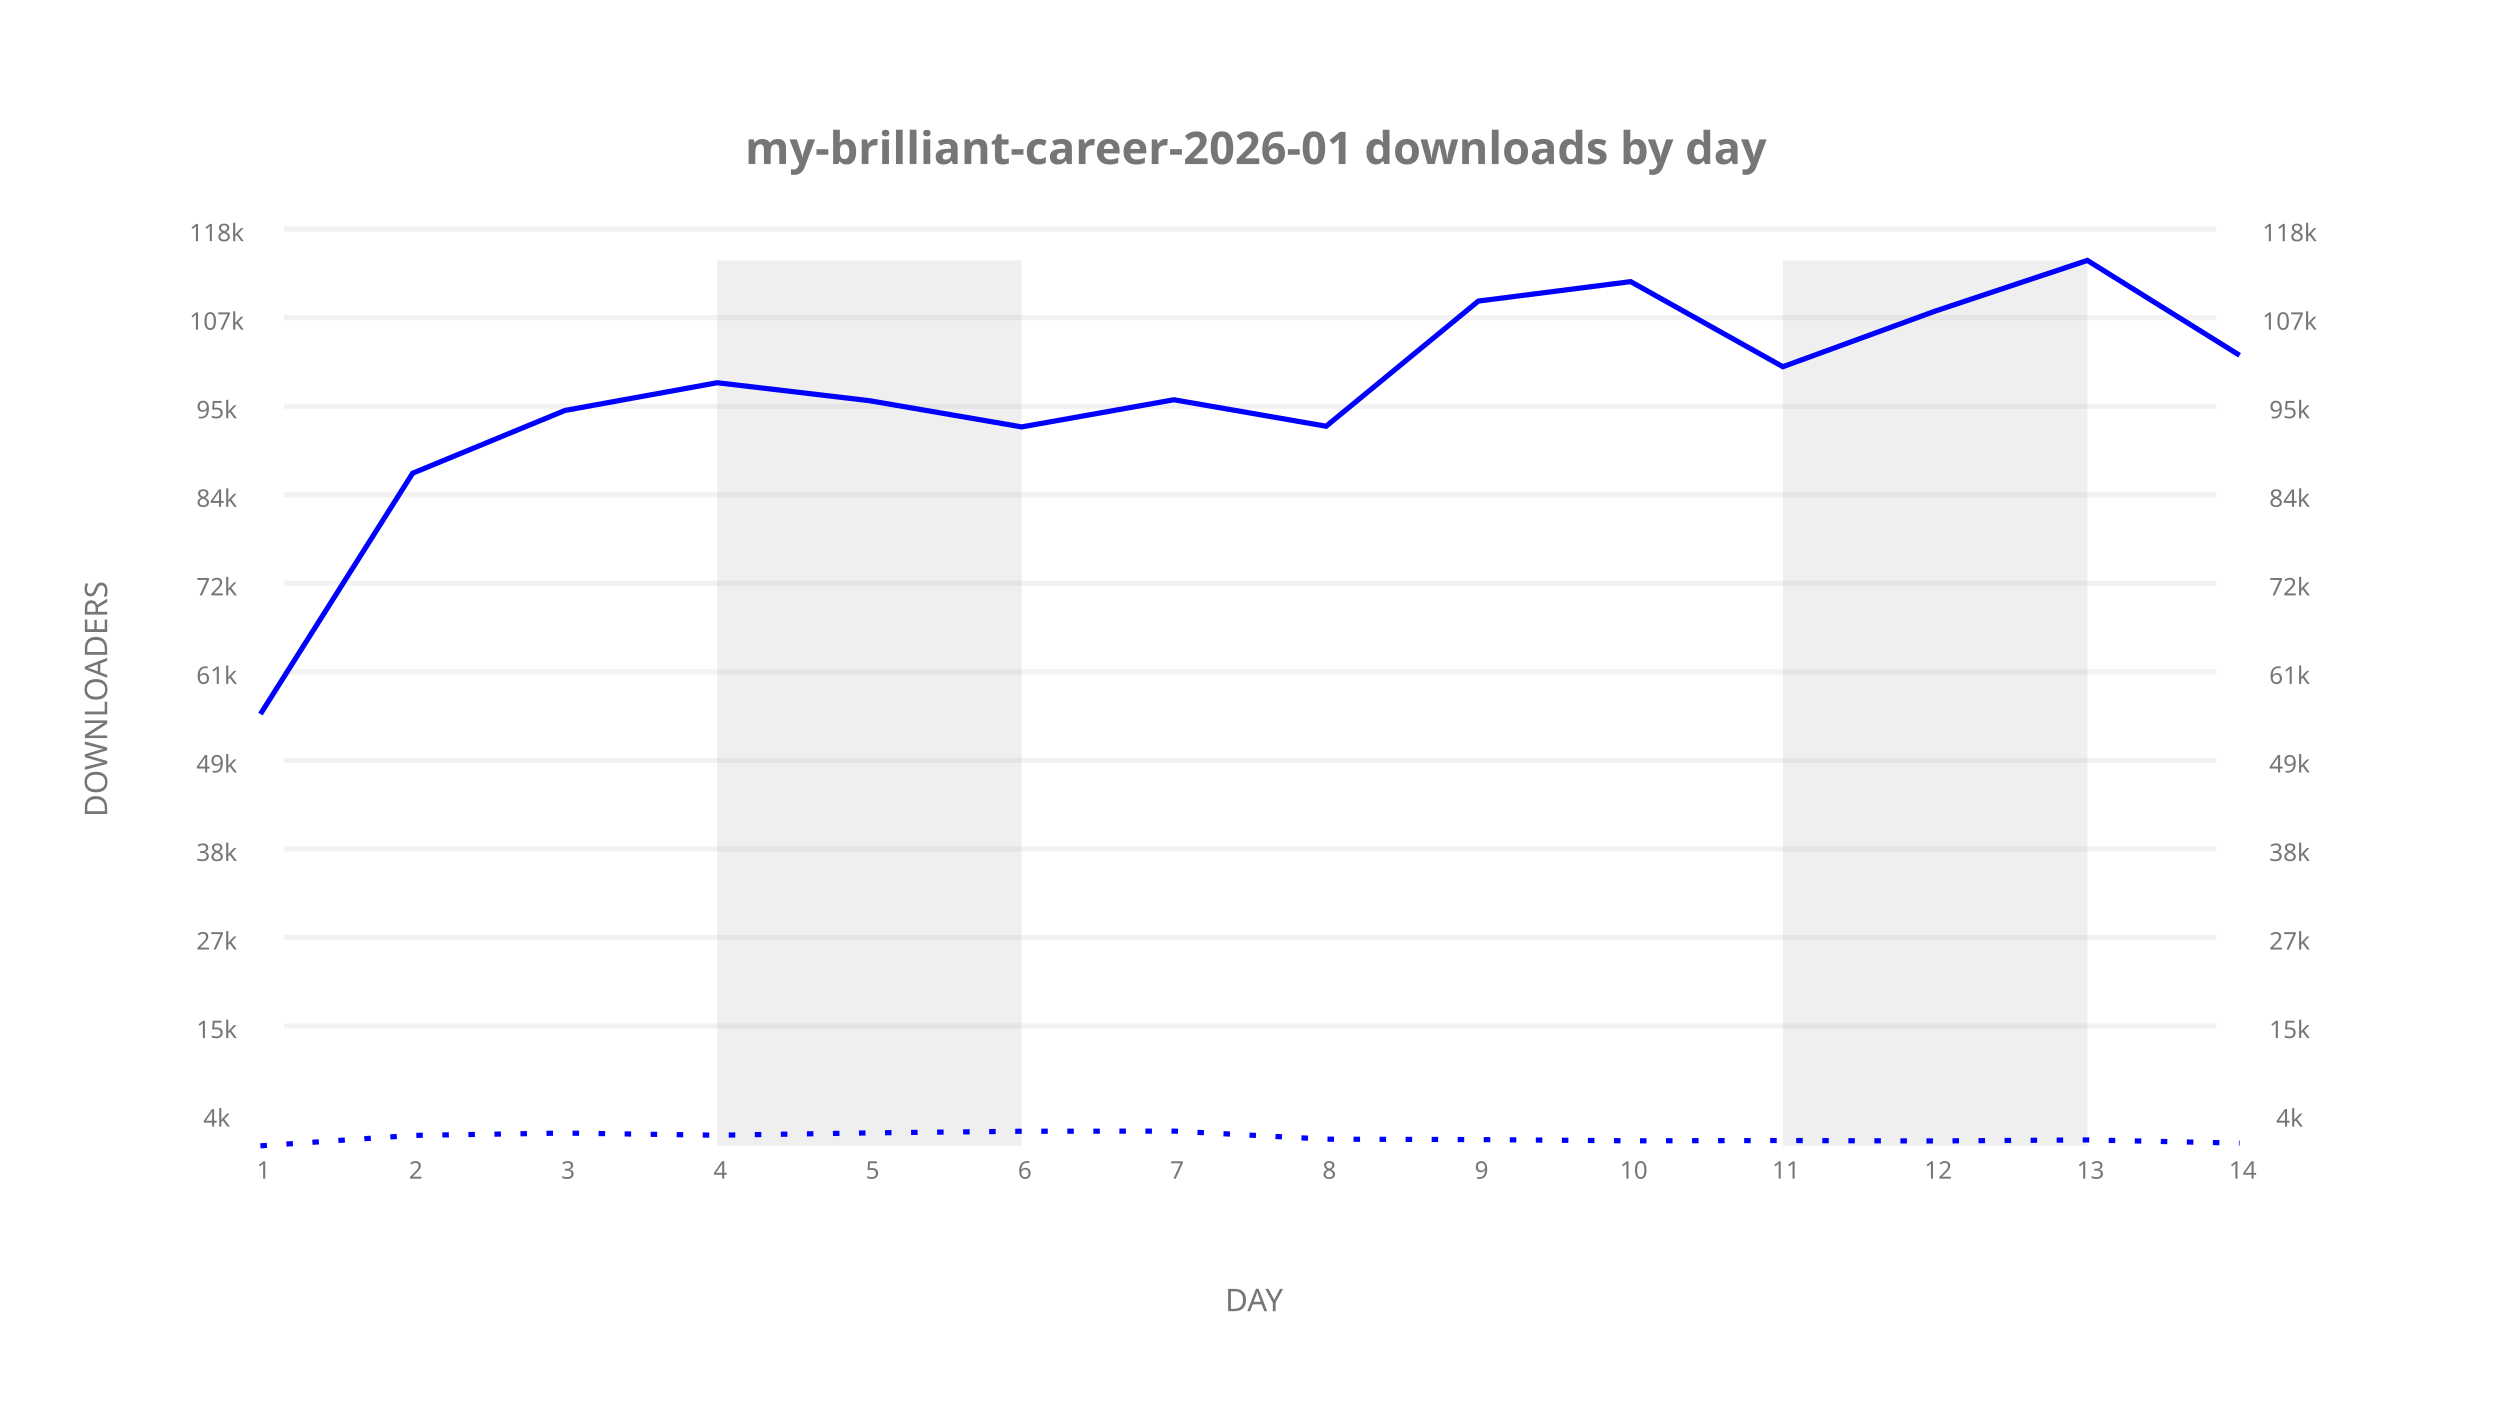
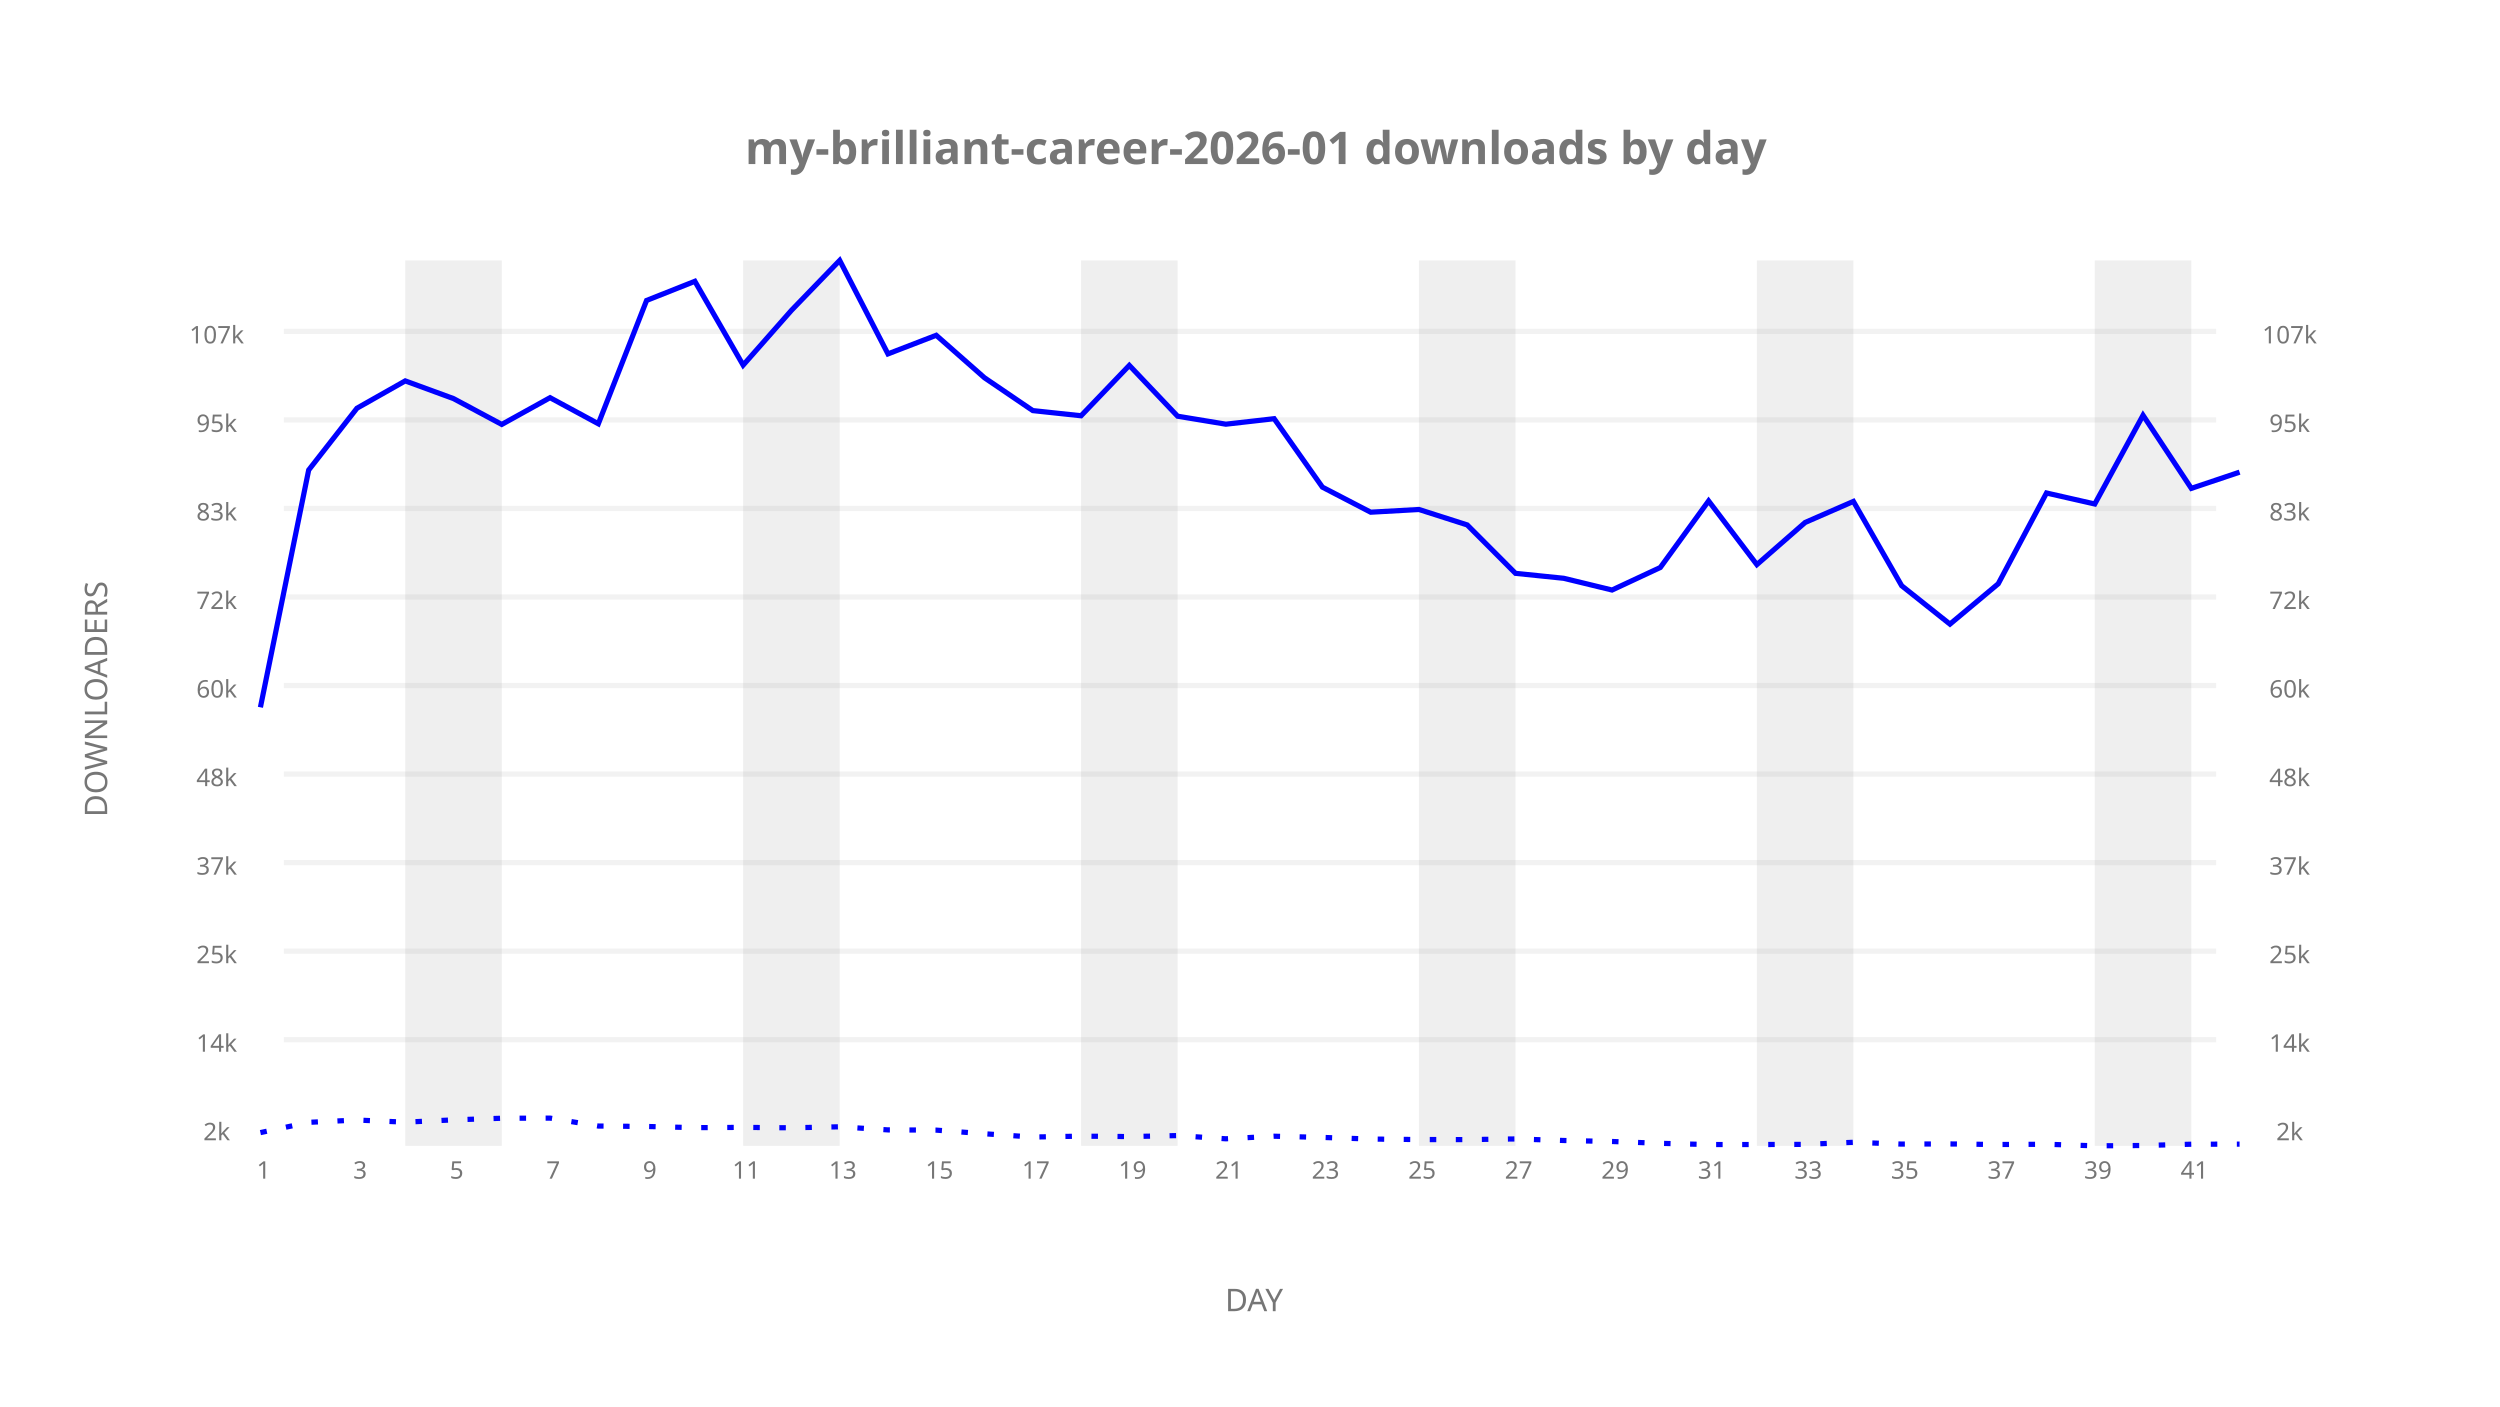
<svg xmlns="http://www.w3.org/2000/svg" xml:space="preserve" id="my-brilliant-career-2026-01-downloads-by-day-day" x="0px" y="0px" width="1920px" height="1080px" viewBox="0 0 1920 1080" enable-background="new 0 0 1920 1080" role="img">
  <g id="annotations">
    <text x="960" y="126" font-family="Atkinson Hyperlegible" font-size="26pt" text-anchor="middle" text-align="center" font-weight="600" font-style="normal" style="fill:rgb(118,118,118); fill-opacity:1; stroke:rgb(118,118,118); stroke-opacity:0; stroke-width:0.5"> my-brilliant-career-2026-01 downloads by day</text>
    <g id="axes-lines">
      <text x="960" y="1007" font-family="Atkinson Hyperlegible" font-size="18pt" text-anchor="middle" text-align="center" font-weight="500" font-style="normal" style="fill:rgb(118,118,118); fill-opacity:1; stroke:rgb(118,118,118); stroke-opacity:0; stroke-width:0.5"> DAY</text>
      <text x="73" y="540" font-family="Atkinson Hyperlegible" font-size="18pt" text-anchor="middle" text-align="center" dominant-baseline="central" font-weight="500" font-style="normal" style="fill:rgb(118,118,118); fill-opacity:1; stroke:rgb(118,118,118); stroke-opacity:0; stroke-width:0.5" transform="rotate(-90,73,540)"> DOWNLOADERS</text>
    </g>
    <g id="tic-y-label-lines">
-       <line x1="218" y1="788.002" x2="1702" y2="788.002" style="fill:rgb(0,0,255); fill-opacity:0; stroke:rgb(242,242,242); stroke-opacity:1; stroke-width:4" />
-       <line x1="218" y1="720.002" x2="1702" y2="720.002" style="fill:rgb(0,0,255); fill-opacity:0; stroke:rgb(242,242,242); stroke-opacity:1; stroke-width:4" />
-       <line x1="218" y1="652.002" x2="1702" y2="652.002" style="fill:rgb(0,0,255); fill-opacity:0; stroke:rgb(242,242,242); stroke-opacity:1; stroke-width:4" />
-       <line x1="218" y1="584.002" x2="1702" y2="584.002" style="fill:rgb(0,0,255); fill-opacity:0; stroke:rgb(242,242,242); stroke-opacity:1; stroke-width:4" />
-       <line x1="218" y1="516.002" x2="1702" y2="516.002" style="fill:rgb(0,0,255); fill-opacity:0; stroke:rgb(242,242,242); stroke-opacity:1; stroke-width:4" />
-       <line x1="218" y1="448.002" x2="1702" y2="448.002" style="fill:rgb(0,0,255); fill-opacity:0; stroke:rgb(242,242,242); stroke-opacity:1; stroke-width:4" />
-       <line x1="218" y1="380.002" x2="1702" y2="380.002" style="fill:rgb(0,0,255); fill-opacity:0; stroke:rgb(242,242,242); stroke-opacity:1; stroke-width:4" />
-       <line x1="218" y1="312.002" x2="1702" y2="312.002" style="fill:rgb(0,0,255); fill-opacity:0; stroke:rgb(242,242,242); stroke-opacity:1; stroke-width:4" />
-       <line x1="218" y1="244.002" x2="1702" y2="244.002" style="fill:rgb(0,0,255); fill-opacity:0; stroke:rgb(242,242,242); stroke-opacity:1; stroke-width:4" />
-       <line x1="218" y1="176.002" x2="1702" y2="176.002" style="fill:rgb(0,0,255); fill-opacity:0; stroke:rgb(242,242,242); stroke-opacity:1; stroke-width:4" />
+       <line x1="218" y1="798.486" x2="1702" y2="798.486" style="fill:rgb(0,0,255); fill-opacity:0; stroke:rgb(242,242,242); stroke-opacity:1; stroke-width:4" />
+       <line x1="218" y1="730.486" x2="1702" y2="730.486" style="fill:rgb(0,0,255); fill-opacity:0; stroke:rgb(242,242,242); stroke-opacity:1; stroke-width:4" />
+       <line x1="218" y1="662.486" x2="1702" y2="662.486" style="fill:rgb(0,0,255); fill-opacity:0; stroke:rgb(242,242,242); stroke-opacity:1; stroke-width:4" />
+       <line x1="218" y1="594.486" x2="1702" y2="594.486" style="fill:rgb(0,0,255); fill-opacity:0; stroke:rgb(242,242,242); stroke-opacity:1; stroke-width:4" />
+       <line x1="218" y1="526.486" x2="1702" y2="526.486" style="fill:rgb(0,0,255); fill-opacity:0; stroke:rgb(242,242,242); stroke-opacity:1; stroke-width:4" />
+       <line x1="218" y1="458.486" x2="1702" y2="458.486" style="fill:rgb(0,0,255); fill-opacity:0; stroke:rgb(242,242,242); stroke-opacity:1; stroke-width:4" />
+       <line x1="218" y1="390.486" x2="1702" y2="390.486" style="fill:rgb(0,0,255); fill-opacity:0; stroke:rgb(242,242,242); stroke-opacity:1; stroke-width:4" />
+       <line x1="218" y1="322.486" x2="1702" y2="322.486" style="fill:rgb(0,0,255); fill-opacity:0; stroke:rgb(242,242,242); stroke-opacity:1; stroke-width:4" />
+       <line x1="218" y1="254.486" x2="1702" y2="254.486" style="fill:rgb(0,0,255); fill-opacity:0; stroke:rgb(242,242,242); stroke-opacity:1; stroke-width:4" />
    </g>
    <g id="tic-x-labels">
      <text x="200" y="898" font-family="Atkinson Hyperlegible" font-size="14pt" text-anchor="middle" text-align="center" dominant-baseline="central" font-weight="400" font-style="normal" style="fill:rgb(118,118,118); fill-opacity:1; stroke:rgb(118,118,118); stroke-opacity:0; stroke-width:0.5"> 1</text>
-       <text x="316.923" y="898" font-family="Atkinson Hyperlegible" font-size="14pt" text-anchor="middle" text-align="center" dominant-baseline="central" font-weight="400" font-style="normal" style="fill:rgb(118,118,118); fill-opacity:1; stroke:rgb(118,118,118); stroke-opacity:0; stroke-width:0.5"> 2</text>
-       <text x="433.846" y="898" font-family="Atkinson Hyperlegible" font-size="14pt" text-anchor="middle" text-align="center" dominant-baseline="central" font-weight="400" font-style="normal" style="fill:rgb(118,118,118); fill-opacity:1; stroke:rgb(118,118,118); stroke-opacity:0; stroke-width:0.5"> 3</text>
-       <text x="550.769" y="898" font-family="Atkinson Hyperlegible" font-size="14pt" text-anchor="middle" text-align="center" dominant-baseline="central" font-weight="400" font-style="normal" style="fill:rgb(118,118,118); fill-opacity:1; stroke:rgb(118,118,118); stroke-opacity:0; stroke-width:0.5"> 4</text>
-       <text x="667.692" y="898" font-family="Atkinson Hyperlegible" font-size="14pt" text-anchor="middle" text-align="center" dominant-baseline="central" font-weight="400" font-style="normal" style="fill:rgb(118,118,118); fill-opacity:1; stroke:rgb(118,118,118); stroke-opacity:0; stroke-width:0.5"> 5</text>
-       <text x="784.615" y="898" font-family="Atkinson Hyperlegible" font-size="14pt" text-anchor="middle" text-align="center" dominant-baseline="central" font-weight="400" font-style="normal" style="fill:rgb(118,118,118); fill-opacity:1; stroke:rgb(118,118,118); stroke-opacity:0; stroke-width:0.5"> 6</text>
-       <text x="901.538" y="898" font-family="Atkinson Hyperlegible" font-size="14pt" text-anchor="middle" text-align="center" dominant-baseline="central" font-weight="400" font-style="normal" style="fill:rgb(118,118,118); fill-opacity:1; stroke:rgb(118,118,118); stroke-opacity:0; stroke-width:0.5"> 7</text>
-       <text x="1018.462" y="898" font-family="Atkinson Hyperlegible" font-size="14pt" text-anchor="middle" text-align="center" dominant-baseline="central" font-weight="400" font-style="normal" style="fill:rgb(118,118,118); fill-opacity:1; stroke:rgb(118,118,118); stroke-opacity:0; stroke-width:0.5"> 8</text>
-       <text x="1135.385" y="898" font-family="Atkinson Hyperlegible" font-size="14pt" text-anchor="middle" text-align="center" dominant-baseline="central" font-weight="400" font-style="normal" style="fill:rgb(118,118,118); fill-opacity:1; stroke:rgb(118,118,118); stroke-opacity:0; stroke-width:0.5"> 9</text>
-       <text x="1252.308" y="898" font-family="Atkinson Hyperlegible" font-size="14pt" text-anchor="middle" text-align="center" dominant-baseline="central" font-weight="400" font-style="normal" style="fill:rgb(118,118,118); fill-opacity:1; stroke:rgb(118,118,118); stroke-opacity:0; stroke-width:0.5"> 10</text>
-       <text x="1369.231" y="898" font-family="Atkinson Hyperlegible" font-size="14pt" text-anchor="middle" text-align="center" dominant-baseline="central" font-weight="400" font-style="normal" style="fill:rgb(118,118,118); fill-opacity:1; stroke:rgb(118,118,118); stroke-opacity:0; stroke-width:0.5"> 11</text>
-       <text x="1486.154" y="898" font-family="Atkinson Hyperlegible" font-size="14pt" text-anchor="middle" text-align="center" dominant-baseline="central" font-weight="400" font-style="normal" style="fill:rgb(118,118,118); fill-opacity:1; stroke:rgb(118,118,118); stroke-opacity:0; stroke-width:0.5"> 12</text>
-       <text x="1603.077" y="898" font-family="Atkinson Hyperlegible" font-size="14pt" text-anchor="middle" text-align="center" dominant-baseline="central" font-weight="400" font-style="normal" style="fill:rgb(118,118,118); fill-opacity:1; stroke:rgb(118,118,118); stroke-opacity:0; stroke-width:0.5"> 13</text>
-       <text x="1720" y="898" font-family="Atkinson Hyperlegible" font-size="14pt" text-anchor="middle" text-align="center" dominant-baseline="central" font-weight="400" font-style="normal" style="fill:rgb(118,118,118); fill-opacity:1; stroke:rgb(118,118,118); stroke-opacity:0; stroke-width:0.5"> 14</text>
+       <text x="274.146" y="898" font-family="Atkinson Hyperlegible" font-size="14pt" text-anchor="middle" text-align="center" dominant-baseline="central" font-weight="400" font-style="normal" style="fill:rgb(118,118,118); fill-opacity:1; stroke:rgb(118,118,118); stroke-opacity:0; stroke-width:0.5"> 3</text>
+       <text x="348.293" y="898" font-family="Atkinson Hyperlegible" font-size="14pt" text-anchor="middle" text-align="center" dominant-baseline="central" font-weight="400" font-style="normal" style="fill:rgb(118,118,118); fill-opacity:1; stroke:rgb(118,118,118); stroke-opacity:0; stroke-width:0.5"> 5</text>
+       <text x="422.439" y="898" font-family="Atkinson Hyperlegible" font-size="14pt" text-anchor="middle" text-align="center" dominant-baseline="central" font-weight="400" font-style="normal" style="fill:rgb(118,118,118); fill-opacity:1; stroke:rgb(118,118,118); stroke-opacity:0; stroke-width:0.5"> 7</text>
+       <text x="496.585" y="898" font-family="Atkinson Hyperlegible" font-size="14pt" text-anchor="middle" text-align="center" dominant-baseline="central" font-weight="400" font-style="normal" style="fill:rgb(118,118,118); fill-opacity:1; stroke:rgb(118,118,118); stroke-opacity:0; stroke-width:0.5"> 9</text>
+       <text x="570.732" y="898" font-family="Atkinson Hyperlegible" font-size="14pt" text-anchor="middle" text-align="center" dominant-baseline="central" font-weight="400" font-style="normal" style="fill:rgb(118,118,118); fill-opacity:1; stroke:rgb(118,118,118); stroke-opacity:0; stroke-width:0.5"> 11</text>
+       <text x="644.878" y="898" font-family="Atkinson Hyperlegible" font-size="14pt" text-anchor="middle" text-align="center" dominant-baseline="central" font-weight="400" font-style="normal" style="fill:rgb(118,118,118); fill-opacity:1; stroke:rgb(118,118,118); stroke-opacity:0; stroke-width:0.5"> 13</text>
+       <text x="719.024" y="898" font-family="Atkinson Hyperlegible" font-size="14pt" text-anchor="middle" text-align="center" dominant-baseline="central" font-weight="400" font-style="normal" style="fill:rgb(118,118,118); fill-opacity:1; stroke:rgb(118,118,118); stroke-opacity:0; stroke-width:0.5"> 15</text>
+       <text x="793.171" y="898" font-family="Atkinson Hyperlegible" font-size="14pt" text-anchor="middle" text-align="center" dominant-baseline="central" font-weight="400" font-style="normal" style="fill:rgb(118,118,118); fill-opacity:1; stroke:rgb(118,118,118); stroke-opacity:0; stroke-width:0.5"> 17</text>
+       <text x="867.317" y="898" font-family="Atkinson Hyperlegible" font-size="14pt" text-anchor="middle" text-align="center" dominant-baseline="central" font-weight="400" font-style="normal" style="fill:rgb(118,118,118); fill-opacity:1; stroke:rgb(118,118,118); stroke-opacity:0; stroke-width:0.5"> 19</text>
+       <text x="941.463" y="898" font-family="Atkinson Hyperlegible" font-size="14pt" text-anchor="middle" text-align="center" dominant-baseline="central" font-weight="400" font-style="normal" style="fill:rgb(118,118,118); fill-opacity:1; stroke:rgb(118,118,118); stroke-opacity:0; stroke-width:0.5"> 21</text>
+       <text x="1015.61" y="898" font-family="Atkinson Hyperlegible" font-size="14pt" text-anchor="middle" text-align="center" dominant-baseline="central" font-weight="400" font-style="normal" style="fill:rgb(118,118,118); fill-opacity:1; stroke:rgb(118,118,118); stroke-opacity:0; stroke-width:0.5"> 23</text>
+       <text x="1089.756" y="898" font-family="Atkinson Hyperlegible" font-size="14pt" text-anchor="middle" text-align="center" dominant-baseline="central" font-weight="400" font-style="normal" style="fill:rgb(118,118,118); fill-opacity:1; stroke:rgb(118,118,118); stroke-opacity:0; stroke-width:0.5"> 25</text>
+       <text x="1163.902" y="898" font-family="Atkinson Hyperlegible" font-size="14pt" text-anchor="middle" text-align="center" dominant-baseline="central" font-weight="400" font-style="normal" style="fill:rgb(118,118,118); fill-opacity:1; stroke:rgb(118,118,118); stroke-opacity:0; stroke-width:0.5"> 27</text>
+       <text x="1238.049" y="898" font-family="Atkinson Hyperlegible" font-size="14pt" text-anchor="middle" text-align="center" dominant-baseline="central" font-weight="400" font-style="normal" style="fill:rgb(118,118,118); fill-opacity:1; stroke:rgb(118,118,118); stroke-opacity:0; stroke-width:0.5"> 29</text>
+       <text x="1312.195" y="898" font-family="Atkinson Hyperlegible" font-size="14pt" text-anchor="middle" text-align="center" dominant-baseline="central" font-weight="400" font-style="normal" style="fill:rgb(118,118,118); fill-opacity:1; stroke:rgb(118,118,118); stroke-opacity:0; stroke-width:0.5"> 31</text>
+       <text x="1386.341" y="898" font-family="Atkinson Hyperlegible" font-size="14pt" text-anchor="middle" text-align="center" dominant-baseline="central" font-weight="400" font-style="normal" style="fill:rgb(118,118,118); fill-opacity:1; stroke:rgb(118,118,118); stroke-opacity:0; stroke-width:0.5"> 33</text>
+       <text x="1460.488" y="898" font-family="Atkinson Hyperlegible" font-size="14pt" text-anchor="middle" text-align="center" dominant-baseline="central" font-weight="400" font-style="normal" style="fill:rgb(118,118,118); fill-opacity:1; stroke:rgb(118,118,118); stroke-opacity:0; stroke-width:0.5"> 35</text>
+       <text x="1534.634" y="898" font-family="Atkinson Hyperlegible" font-size="14pt" text-anchor="middle" text-align="center" dominant-baseline="central" font-weight="400" font-style="normal" style="fill:rgb(118,118,118); fill-opacity:1; stroke:rgb(118,118,118); stroke-opacity:0; stroke-width:0.5"> 37</text>
+       <text x="1608.78" y="898" font-family="Atkinson Hyperlegible" font-size="14pt" text-anchor="middle" text-align="center" dominant-baseline="central" font-weight="400" font-style="normal" style="fill:rgb(118,118,118); fill-opacity:1; stroke:rgb(118,118,118); stroke-opacity:0; stroke-width:0.5"> 39</text>
+       <text x="1682.927" y="898" font-family="Atkinson Hyperlegible" font-size="14pt" text-anchor="middle" text-align="center" dominant-baseline="central" font-weight="400" font-style="normal" style="fill:rgb(118,118,118); fill-opacity:1; stroke:rgb(118,118,118); stroke-opacity:0; stroke-width:0.5"> 41</text>
    </g>
    <g id="tic-y-labels">
-       <text x="164" y="858.002" font-family="Atkinson Hyperlegible" font-size="14pt" text-anchor="middle" text-align="center" dominant-baseline="central" font-weight="400" font-style="normal" style="fill:rgb(118,118,118); fill-opacity:1; stroke:rgb(118,118,118); stroke-opacity:0; stroke-width:0.5"> 4k</text>
-       <text x="1756" y="858.002" font-family="Atkinson Hyperlegible" font-size="14pt" text-anchor="middle" text-align="center" dominant-baseline="central" font-weight="400" font-style="normal" style="fill:rgb(118,118,118); fill-opacity:1; stroke:rgb(118,118,118); stroke-opacity:0; stroke-width:0.5"> 4k</text>
-       <text x="164" y="790.002" font-family="Atkinson Hyperlegible" font-size="14pt" text-anchor="middle" text-align="center" dominant-baseline="central" font-weight="400" font-style="normal" style="fill:rgb(118,118,118); fill-opacity:1; stroke:rgb(118,118,118); stroke-opacity:0; stroke-width:0.5"> 15k</text>
-       <text x="1756" y="790.002" font-family="Atkinson Hyperlegible" font-size="14pt" text-anchor="middle" text-align="center" dominant-baseline="central" font-weight="400" font-style="normal" style="fill:rgb(118,118,118); fill-opacity:1; stroke:rgb(118,118,118); stroke-opacity:0; stroke-width:0.5"> 15k</text>
-       <text x="164" y="722.002" font-family="Atkinson Hyperlegible" font-size="14pt" text-anchor="middle" text-align="center" dominant-baseline="central" font-weight="400" font-style="normal" style="fill:rgb(118,118,118); fill-opacity:1; stroke:rgb(118,118,118); stroke-opacity:0; stroke-width:0.5"> 27k</text>
-       <text x="1756" y="722.002" font-family="Atkinson Hyperlegible" font-size="14pt" text-anchor="middle" text-align="center" dominant-baseline="central" font-weight="400" font-style="normal" style="fill:rgb(118,118,118); fill-opacity:1; stroke:rgb(118,118,118); stroke-opacity:0; stroke-width:0.5"> 27k</text>
-       <text x="164" y="654.002" font-family="Atkinson Hyperlegible" font-size="14pt" text-anchor="middle" text-align="center" dominant-baseline="central" font-weight="400" font-style="normal" style="fill:rgb(118,118,118); fill-opacity:1; stroke:rgb(118,118,118); stroke-opacity:0; stroke-width:0.5"> 38k</text>
-       <text x="1756" y="654.002" font-family="Atkinson Hyperlegible" font-size="14pt" text-anchor="middle" text-align="center" dominant-baseline="central" font-weight="400" font-style="normal" style="fill:rgb(118,118,118); fill-opacity:1; stroke:rgb(118,118,118); stroke-opacity:0; stroke-width:0.5"> 38k</text>
-       <text x="164" y="586.002" font-family="Atkinson Hyperlegible" font-size="14pt" text-anchor="middle" text-align="center" dominant-baseline="central" font-weight="400" font-style="normal" style="fill:rgb(118,118,118); fill-opacity:1; stroke:rgb(118,118,118); stroke-opacity:0; stroke-width:0.5"> 49k</text>
-       <text x="1756" y="586.002" font-family="Atkinson Hyperlegible" font-size="14pt" text-anchor="middle" text-align="center" dominant-baseline="central" font-weight="400" font-style="normal" style="fill:rgb(118,118,118); fill-opacity:1; stroke:rgb(118,118,118); stroke-opacity:0; stroke-width:0.5"> 49k</text>
-       <text x="164" y="518.002" font-family="Atkinson Hyperlegible" font-size="14pt" text-anchor="middle" text-align="center" dominant-baseline="central" font-weight="400" font-style="normal" style="fill:rgb(118,118,118); fill-opacity:1; stroke:rgb(118,118,118); stroke-opacity:0; stroke-width:0.5"> 61k</text>
-       <text x="1756" y="518.002" font-family="Atkinson Hyperlegible" font-size="14pt" text-anchor="middle" text-align="center" dominant-baseline="central" font-weight="400" font-style="normal" style="fill:rgb(118,118,118); fill-opacity:1; stroke:rgb(118,118,118); stroke-opacity:0; stroke-width:0.5"> 61k</text>
-       <text x="164" y="450.002" font-family="Atkinson Hyperlegible" font-size="14pt" text-anchor="middle" text-align="center" dominant-baseline="central" font-weight="400" font-style="normal" style="fill:rgb(118,118,118); fill-opacity:1; stroke:rgb(118,118,118); stroke-opacity:0; stroke-width:0.5"> 72k</text>
-       <text x="1756" y="450.002" font-family="Atkinson Hyperlegible" font-size="14pt" text-anchor="middle" text-align="center" dominant-baseline="central" font-weight="400" font-style="normal" style="fill:rgb(118,118,118); fill-opacity:1; stroke:rgb(118,118,118); stroke-opacity:0; stroke-width:0.5"> 72k</text>
-       <text x="164" y="382.002" font-family="Atkinson Hyperlegible" font-size="14pt" text-anchor="middle" text-align="center" dominant-baseline="central" font-weight="400" font-style="normal" style="fill:rgb(118,118,118); fill-opacity:1; stroke:rgb(118,118,118); stroke-opacity:0; stroke-width:0.5"> 84k</text>
-       <text x="1756" y="382.002" font-family="Atkinson Hyperlegible" font-size="14pt" text-anchor="middle" text-align="center" dominant-baseline="central" font-weight="400" font-style="normal" style="fill:rgb(118,118,118); fill-opacity:1; stroke:rgb(118,118,118); stroke-opacity:0; stroke-width:0.5"> 84k</text>
-       <text x="164" y="314.002" font-family="Atkinson Hyperlegible" font-size="14pt" text-anchor="middle" text-align="center" dominant-baseline="central" font-weight="400" font-style="normal" style="fill:rgb(118,118,118); fill-opacity:1; stroke:rgb(118,118,118); stroke-opacity:0; stroke-width:0.5"> 95k</text>
-       <text x="1756" y="314.002" font-family="Atkinson Hyperlegible" font-size="14pt" text-anchor="middle" text-align="center" dominant-baseline="central" font-weight="400" font-style="normal" style="fill:rgb(118,118,118); fill-opacity:1; stroke:rgb(118,118,118); stroke-opacity:0; stroke-width:0.5"> 95k</text>
-       <text x="164" y="246.002" font-family="Atkinson Hyperlegible" font-size="14pt" text-anchor="middle" text-align="center" dominant-baseline="central" font-weight="400" font-style="normal" style="fill:rgb(118,118,118); fill-opacity:1; stroke:rgb(118,118,118); stroke-opacity:0; stroke-width:0.5"> 107k</text>
-       <text x="1756" y="246.002" font-family="Atkinson Hyperlegible" font-size="14pt" text-anchor="middle" text-align="center" dominant-baseline="central" font-weight="400" font-style="normal" style="fill:rgb(118,118,118); fill-opacity:1; stroke:rgb(118,118,118); stroke-opacity:0; stroke-width:0.5"> 107k</text>
-       <text x="164" y="178.002" font-family="Atkinson Hyperlegible" font-size="14pt" text-anchor="middle" text-align="center" dominant-baseline="central" font-weight="400" font-style="normal" style="fill:rgb(118,118,118); fill-opacity:1; stroke:rgb(118,118,118); stroke-opacity:0; stroke-width:0.5"> 118k</text>
-       <text x="1756" y="178.002" font-family="Atkinson Hyperlegible" font-size="14pt" text-anchor="middle" text-align="center" dominant-baseline="central" font-weight="400" font-style="normal" style="fill:rgb(118,118,118); fill-opacity:1; stroke:rgb(118,118,118); stroke-opacity:0; stroke-width:0.5"> 118k</text>
+       <text x="164" y="868.486" font-family="Atkinson Hyperlegible" font-size="14pt" text-anchor="middle" text-align="center" dominant-baseline="central" font-weight="400" font-style="normal" style="fill:rgb(118,118,118); fill-opacity:1; stroke:rgb(118,118,118); stroke-opacity:0; stroke-width:0.5"> 2k</text>
+       <text x="1756" y="868.486" font-family="Atkinson Hyperlegible" font-size="14pt" text-anchor="middle" text-align="center" dominant-baseline="central" font-weight="400" font-style="normal" style="fill:rgb(118,118,118); fill-opacity:1; stroke:rgb(118,118,118); stroke-opacity:0; stroke-width:0.5"> 2k</text>
+       <text x="164" y="800.486" font-family="Atkinson Hyperlegible" font-size="14pt" text-anchor="middle" text-align="center" dominant-baseline="central" font-weight="400" font-style="normal" style="fill:rgb(118,118,118); fill-opacity:1; stroke:rgb(118,118,118); stroke-opacity:0; stroke-width:0.5"> 14k</text>
+       <text x="1756" y="800.486" font-family="Atkinson Hyperlegible" font-size="14pt" text-anchor="middle" text-align="center" dominant-baseline="central" font-weight="400" font-style="normal" style="fill:rgb(118,118,118); fill-opacity:1; stroke:rgb(118,118,118); stroke-opacity:0; stroke-width:0.5"> 14k</text>
+       <text x="164" y="732.486" font-family="Atkinson Hyperlegible" font-size="14pt" text-anchor="middle" text-align="center" dominant-baseline="central" font-weight="400" font-style="normal" style="fill:rgb(118,118,118); fill-opacity:1; stroke:rgb(118,118,118); stroke-opacity:0; stroke-width:0.5"> 25k</text>
+       <text x="1756" y="732.486" font-family="Atkinson Hyperlegible" font-size="14pt" text-anchor="middle" text-align="center" dominant-baseline="central" font-weight="400" font-style="normal" style="fill:rgb(118,118,118); fill-opacity:1; stroke:rgb(118,118,118); stroke-opacity:0; stroke-width:0.5"> 25k</text>
+       <text x="164" y="664.486" font-family="Atkinson Hyperlegible" font-size="14pt" text-anchor="middle" text-align="center" dominant-baseline="central" font-weight="400" font-style="normal" style="fill:rgb(118,118,118); fill-opacity:1; stroke:rgb(118,118,118); stroke-opacity:0; stroke-width:0.5"> 37k</text>
+       <text x="1756" y="664.486" font-family="Atkinson Hyperlegible" font-size="14pt" text-anchor="middle" text-align="center" dominant-baseline="central" font-weight="400" font-style="normal" style="fill:rgb(118,118,118); fill-opacity:1; stroke:rgb(118,118,118); stroke-opacity:0; stroke-width:0.5"> 37k</text>
+       <text x="164" y="596.486" font-family="Atkinson Hyperlegible" font-size="14pt" text-anchor="middle" text-align="center" dominant-baseline="central" font-weight="400" font-style="normal" style="fill:rgb(118,118,118); fill-opacity:1; stroke:rgb(118,118,118); stroke-opacity:0; stroke-width:0.5"> 48k</text>
+       <text x="1756" y="596.486" font-family="Atkinson Hyperlegible" font-size="14pt" text-anchor="middle" text-align="center" dominant-baseline="central" font-weight="400" font-style="normal" style="fill:rgb(118,118,118); fill-opacity:1; stroke:rgb(118,118,118); stroke-opacity:0; stroke-width:0.5"> 48k</text>
+       <text x="164" y="528.486" font-family="Atkinson Hyperlegible" font-size="14pt" text-anchor="middle" text-align="center" dominant-baseline="central" font-weight="400" font-style="normal" style="fill:rgb(118,118,118); fill-opacity:1; stroke:rgb(118,118,118); stroke-opacity:0; stroke-width:0.5"> 60k</text>
+       <text x="1756" y="528.486" font-family="Atkinson Hyperlegible" font-size="14pt" text-anchor="middle" text-align="center" dominant-baseline="central" font-weight="400" font-style="normal" style="fill:rgb(118,118,118); fill-opacity:1; stroke:rgb(118,118,118); stroke-opacity:0; stroke-width:0.5"> 60k</text>
+       <text x="164" y="460.486" font-family="Atkinson Hyperlegible" font-size="14pt" text-anchor="middle" text-align="center" dominant-baseline="central" font-weight="400" font-style="normal" style="fill:rgb(118,118,118); fill-opacity:1; stroke:rgb(118,118,118); stroke-opacity:0; stroke-width:0.5"> 72k</text>
+       <text x="1756" y="460.486" font-family="Atkinson Hyperlegible" font-size="14pt" text-anchor="middle" text-align="center" dominant-baseline="central" font-weight="400" font-style="normal" style="fill:rgb(118,118,118); fill-opacity:1; stroke:rgb(118,118,118); stroke-opacity:0; stroke-width:0.5"> 72k</text>
+       <text x="164" y="392.486" font-family="Atkinson Hyperlegible" font-size="14pt" text-anchor="middle" text-align="center" dominant-baseline="central" font-weight="400" font-style="normal" style="fill:rgb(118,118,118); fill-opacity:1; stroke:rgb(118,118,118); stroke-opacity:0; stroke-width:0.5"> 83k</text>
+       <text x="1756" y="392.486" font-family="Atkinson Hyperlegible" font-size="14pt" text-anchor="middle" text-align="center" dominant-baseline="central" font-weight="400" font-style="normal" style="fill:rgb(118,118,118); fill-opacity:1; stroke:rgb(118,118,118); stroke-opacity:0; stroke-width:0.5"> 83k</text>
+       <text x="164" y="324.486" font-family="Atkinson Hyperlegible" font-size="14pt" text-anchor="middle" text-align="center" dominant-baseline="central" font-weight="400" font-style="normal" style="fill:rgb(118,118,118); fill-opacity:1; stroke:rgb(118,118,118); stroke-opacity:0; stroke-width:0.5"> 95k</text>
+       <text x="1756" y="324.486" font-family="Atkinson Hyperlegible" font-size="14pt" text-anchor="middle" text-align="center" dominant-baseline="central" font-weight="400" font-style="normal" style="fill:rgb(118,118,118); fill-opacity:1; stroke:rgb(118,118,118); stroke-opacity:0; stroke-width:0.5"> 95k</text>
+       <text x="164" y="256.486" font-family="Atkinson Hyperlegible" font-size="14pt" text-anchor="middle" text-align="center" dominant-baseline="central" font-weight="400" font-style="normal" style="fill:rgb(118,118,118); fill-opacity:1; stroke:rgb(118,118,118); stroke-opacity:0; stroke-width:0.5"> 107k</text>
+       <text x="1756" y="256.486" font-family="Atkinson Hyperlegible" font-size="14pt" text-anchor="middle" text-align="center" dominant-baseline="central" font-weight="400" font-style="normal" style="fill:rgb(118,118,118); fill-opacity:1; stroke:rgb(118,118,118); stroke-opacity:0; stroke-width:0.5"> 107k</text>
    </g>
  </g>
  <g id="weekend-bands-my-brilliant-career-2026-01 downloads by day">
-     <rect x="550.769" y="200" width="233.846" height="680" style="fill:rgb(148,148,148); fill-opacity:0.15; stroke:rgb(148,148,148); stroke-opacity:0; stroke-width:0" />
-     <rect x="1369.231" y="200" width="233.846" height="680" style="fill:rgb(148,148,148); fill-opacity:0.15; stroke:rgb(148,148,148); stroke-opacity:0; stroke-width:0" />
+     <rect x="311.22" y="200" width="74.146" height="680" style="fill:rgb(148,148,148); fill-opacity:0.15; stroke:rgb(148,148,148); stroke-opacity:0; stroke-width:0" />
+     <rect x="570.732" y="200" width="74.146" height="680" style="fill:rgb(148,148,148); fill-opacity:0.15; stroke:rgb(148,148,148); stroke-opacity:0; stroke-width:0" />
+     <rect x="830.244" y="200" width="74.146" height="680" style="fill:rgb(148,148,148); fill-opacity:0.15; stroke:rgb(148,148,148); stroke-opacity:0; stroke-width:0" />
+     <rect x="1089.756" y="200" width="74.146" height="680" style="fill:rgb(148,148,148); fill-opacity:0.15; stroke:rgb(148,148,148); stroke-opacity:0; stroke-width:0" />
+     <rect x="1349.268" y="200" width="74.146" height="680" style="fill:rgb(148,148,148); fill-opacity:0.15; stroke:rgb(148,148,148); stroke-opacity:0; stroke-width:0" />
+     <rect x="1608.78" y="200" width="74.146" height="680" style="fill:rgb(148,148,148); fill-opacity:0.15; stroke:rgb(148,148,148); stroke-opacity:0; stroke-width:0" />
  </g>
  <g id="polyline-my-brilliant-career-2026-01 downloads by day">
-     <polyline points="200,548.429 316.923,363.417 433.846,315.238 550.769,293.935 667.692,307.727 784.615,327.871 901.538,307.02 1018.46,327.354 1135.38,231.209 1252.31,216.282 1369.23,281.646 1486.15,238.945 1603.08,200 1720,272.876 " style="fill:rgb(0,0,255); fill-opacity:0; stroke:rgb(0,0,255); stroke-opacity:1; stroke-width:4" />
+     <polyline points="200,543.225 237.073,360.977 274.146,313.517 311.22,292.532 348.293,306.118 385.366,325.961 422.439,305.421 459.512,325.452 496.585,230.743 533.659,216.039 570.732,280.427 607.805,238.364 644.878,200 681.951,271.787 719.024,257.493 756.098,290.138 793.171,315.337 830.244,319.312 867.317,280.614 904.39,319.645 941.463,325.78 978.537,321.554 1015.61,374.13 1052.68,393.37 1089.76,391.286 1126.83,403.145 1163.9,440.327 1200.98,444.132 1238.05,453.14 1275.12,435.837 1312.2,384.719 1349.27,433.619 1386.34,401.255 1423.41,385.093 1460.49,449.845 1497.56,479.329 1534.63,448.352 1571.71,378.625 1608.78,387.066 1645.85,318.931 1682.93,375.066 1720,362.616 " style="fill:rgb(0,0,255); fill-opacity:0; stroke:rgb(0,0,255); stroke-opacity:1; stroke-width:4" />
  </g>
  <g id="polyline-my-brilliant-career-2026-01 downloads by day uploaders">
-     <polyline points="200,880 316.923,871.99 433.846,870.195 550.769,871.847 667.692,870.065 784.615,868.799 901.538,868.692 1018.46,874.878 1135.38,875.216 1252.31,876.138 1369.23,875.912 1486.15,876.256 1603.08,875.466 1720,877.885 " stroke-dasharray="5 15" style="fill:rgb(0,0,255); fill-opacity:0; stroke:rgb(0,0,255); stroke-opacity:1; stroke-width:4" />
+     <polyline points="200,869.844 237.073,861.954 274.146,860.186 311.22,861.813 348.293,860.057 385.366,858.81 422.439,858.705 459.512,864.798 496.585,865.132 533.659,866.039 570.732,865.817 607.805,866.156 644.878,865.378 681.951,867.76 719.024,867.936 756.098,870.728 793.171,873.251 830.244,872.56 867.317,872.888 904.39,872.133 941.463,874.591 978.537,872.619 1015.61,873.538 1052.68,874.785 1089.76,875.177 1126.83,875.206 1163.9,874.708 1200.98,875.897 1238.05,876.664 1275.12,878.068 1312.2,879.022 1349.27,878.999 1386.34,878.9 1423.41,877.278 1460.49,878.66 1497.56,878.554 1534.63,878.993 1571.71,878.771 1608.78,880 1645.85,879.748 1682.93,878.759 1720,878.689 " stroke-dasharray="5 15" style="fill:rgb(0,0,255); fill-opacity:0; stroke:rgb(0,0,255); stroke-opacity:1; stroke-width:4" />
  </g>
</svg>
